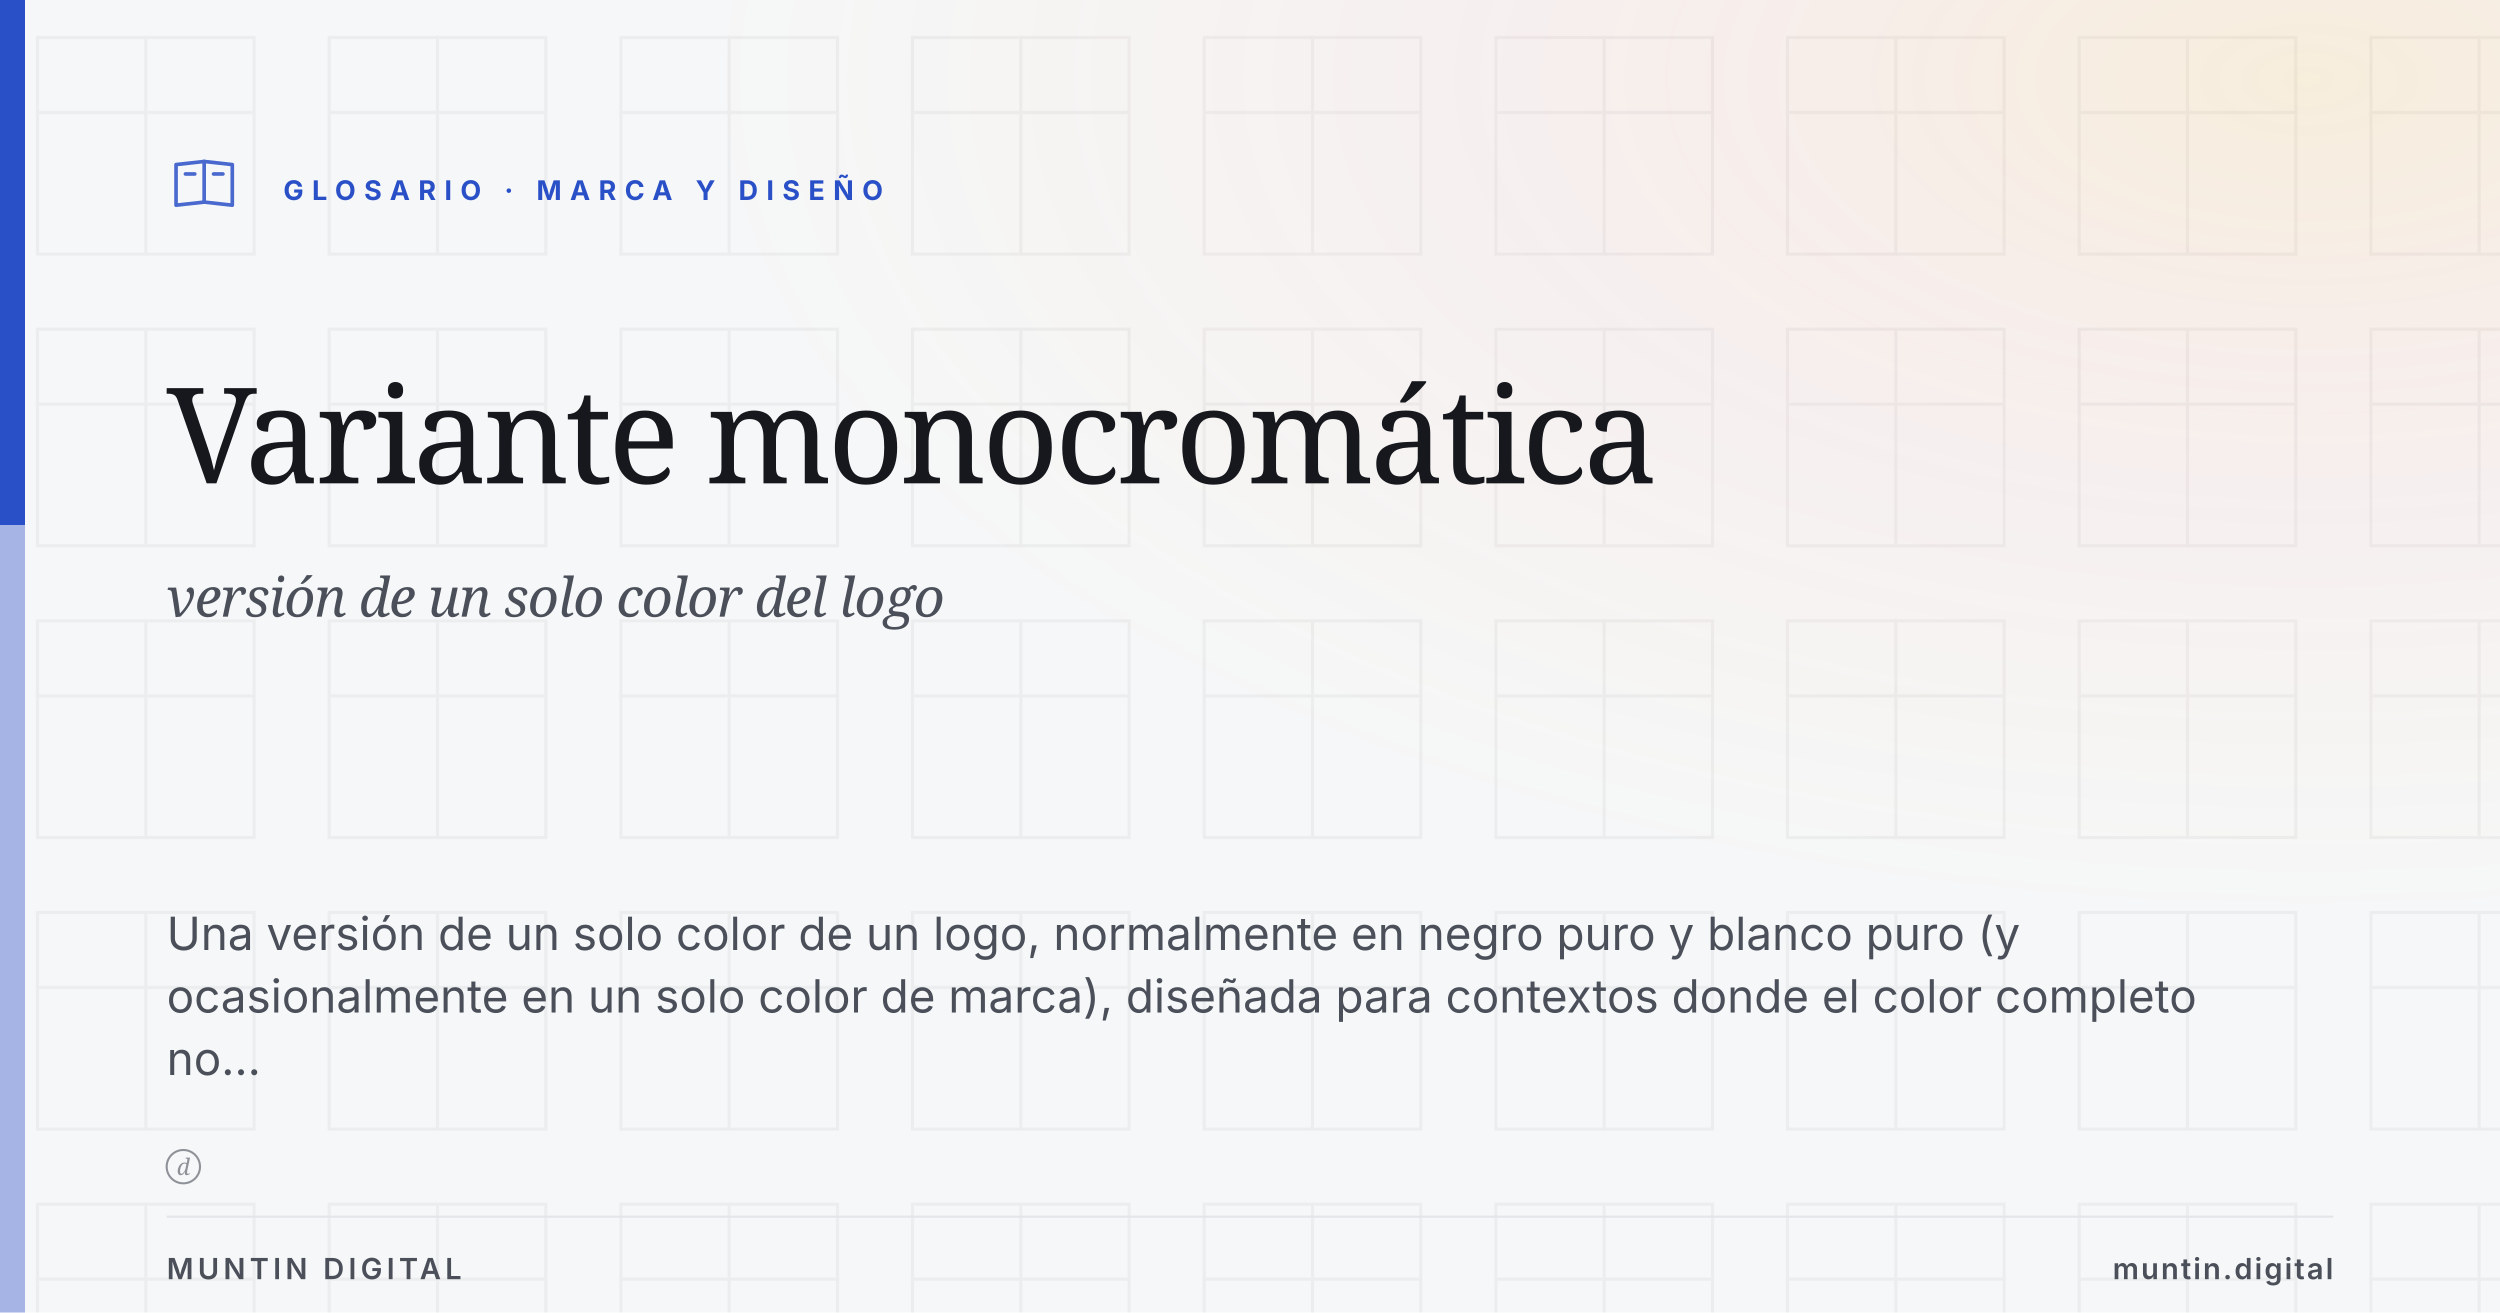
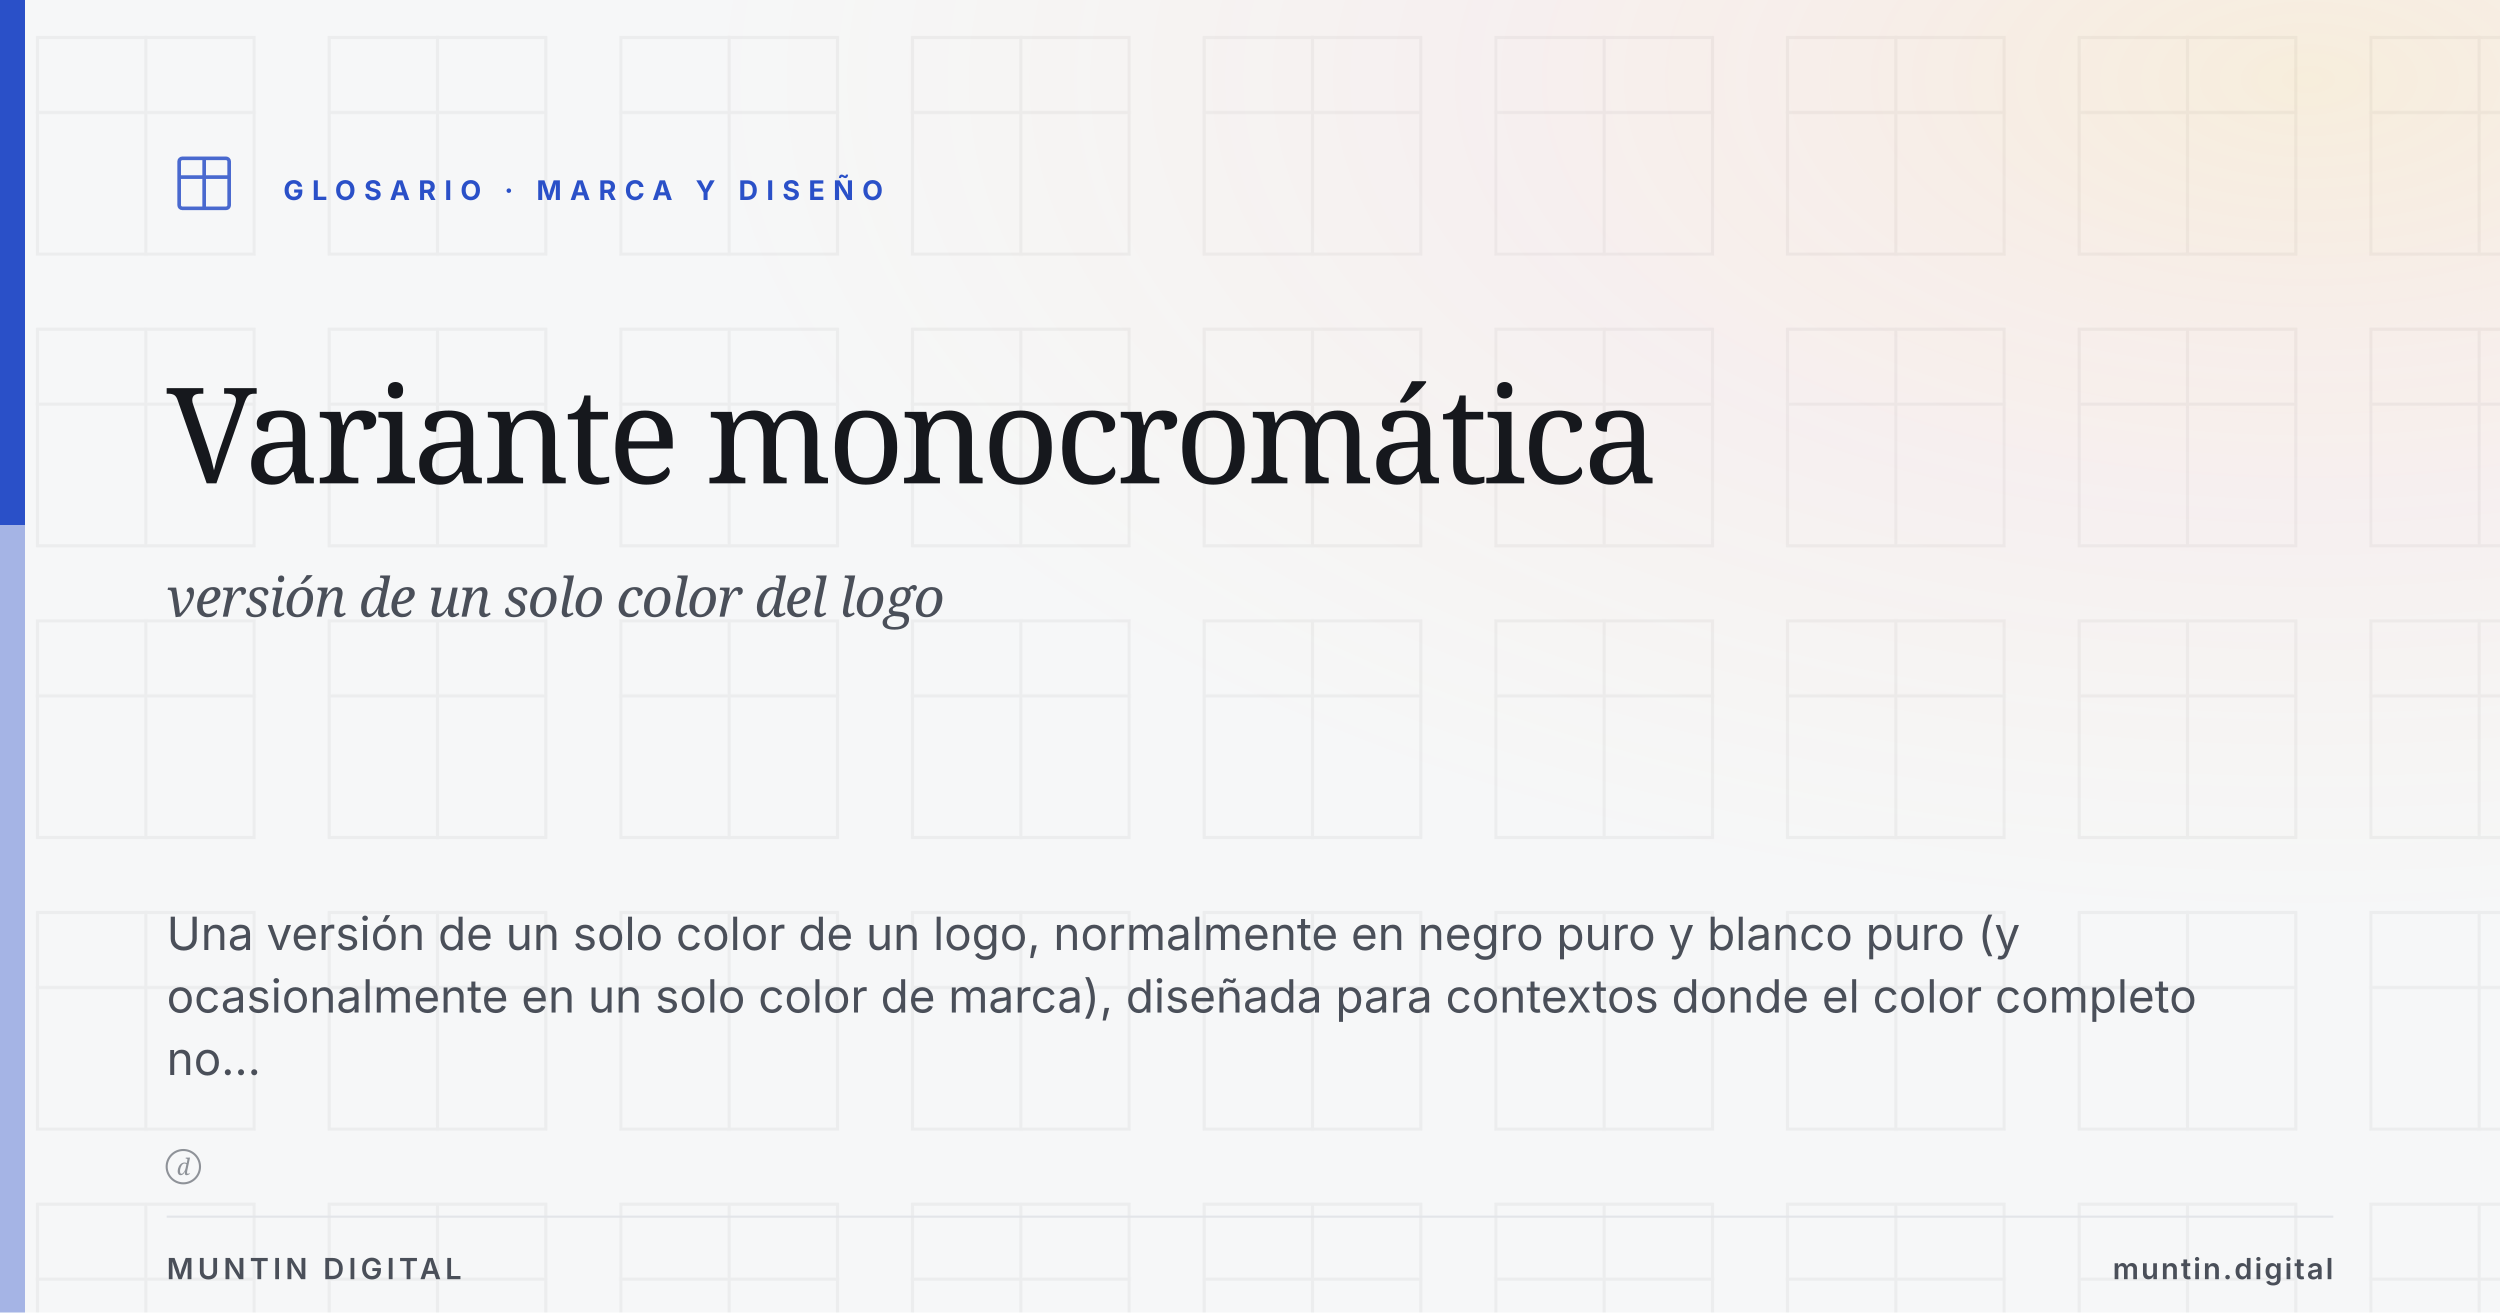
<svg xmlns="http://www.w3.org/2000/svg" viewBox="0 0 1200 630" width="1200" height="630">
  <rect width="1200" height="630" fill="#F6F7F8" />
  <defs>
    <pattern id="muntinField" x="0" y="0" width="140" height="140" patternUnits="userSpaceOnUse">
      <g transform="translate(18, 18)" fill="none" stroke="#16181D" stroke-width="1.5" stroke-linecap="square" stroke-linejoin="miter">
        <rect x="0" y="0" width="104" height="104" />
        <line x1="52" y1="0" x2="52" y2="104" />
        <line x1="0" y1="36" x2="104" y2="36" />
      </g>
    </pattern>
  </defs>
  <rect width="1200" height="630" fill="url(#muntinField)" opacity="0.045" />
  <defs>
    <radialGradient id="ghWarmSoft" cx="92%" cy="6%" r="64%">
      <stop offset="0%" stop-color="#FFB020" stop-opacity="0.13" />
      <stop offset="52%" stop-color="#FF6B5C" stop-opacity="0.05" />
      <stop offset="100%" stop-color="#FFB020" stop-opacity="0" />
    </radialGradient>
  </defs>
  <rect width="1200" height="630" fill="url(#ghWarmSoft)" />
  <rect x="0" y="0" width="12" height="252" fill="#2A50C8" />
  <rect x="0" y="252" width="12" height="378" fill="#2A50C8" opacity="0.4" />
  <g transform="translate(80, 70) scale(1.5)" fill="none" stroke="#2A50C8" stroke-width="1.167" stroke-linecap="round" stroke-linejoin="round" color="#2A50C8" opacity="0.85">
-     <path d="M3 6 L12 5 L21 6 L21 19 L12 18 L3 19 Z" />
-     <line x1="12" y1="5" x2="12" y2="18" />
-     <line x1="6" y1="9" x2="9" y2="9" />
-     <line x1="15" y1="9" x2="18" y2="9" />
+     <rect x="4" y="4" width="16" height="16" rx="1" />
+     <line x1="12" y1="4.5" x2="12" y2="19.5" />
+     <line x1="4.5" y1="10" x2="19.5" y2="10" />
  </g>
  <text x="136" y="96" font-family="Inter, Arial, sans-serif" font-size="13" font-weight="700" letter-spacing="4" fill="#2A50C8">GLOSARIO · MARCA Y DISEÑO</text>
  <text x="80" y="232" font-family="Fraunces, Georgia, serif" font-size="64" font-weight="500" letter-spacing="-2" fill="#16181D">Variante monocromática</text>
  <text x="80" y="296" font-family="Fraunces, Georgia, serif" font-style="italic" font-size="26" font-weight="400" letter-spacing="-0.5" fill="#4A4F59">versión de un solo color del logo</text>
  <text x="80" y="456" font-family="Inter, Arial, sans-serif" font-size="22" font-weight="400" fill="#4A4F59">
    <tspan x="80" dy="0">Una versión de un solo color de un logo, normalmente en negro puro y blanco puro (y</tspan>
    <tspan x="80" dy="30">ocasionalmente en un solo color de marca), diseñada para contextos donde el color completo</tspan>
    <tspan x="80" dy="30">no…</tspan>
  </text>
  <g transform="translate(80, 552)" fill="#4A4F59" opacity="0.6">
    <circle cx="8" cy="8" r="8" fill="none" stroke="#4A4F59" stroke-width="1" />
    <text x="8" y="12" text-anchor="middle" font-family="Fraunces, Georgia, serif" font-style="italic" font-size="11" font-weight="500" fill="#4A4F59">d</text>
  </g>
  <line x1="80" y1="584" x2="1120" y2="584" stroke="#E3E5E9" stroke-width="1" />
  <text x="80" y="614" font-family="Inter, Arial, sans-serif" font-size="14" font-weight="600" letter-spacing="2" fill="#4A4F59">MUNTIN DIGITAL</text>
  <text x="1120" y="614" text-anchor="end" font-family="Inter, Arial, sans-serif" font-size="14" font-weight="600" letter-spacing="1" fill="#4A4F59">muntin.digital</text>
</svg>
